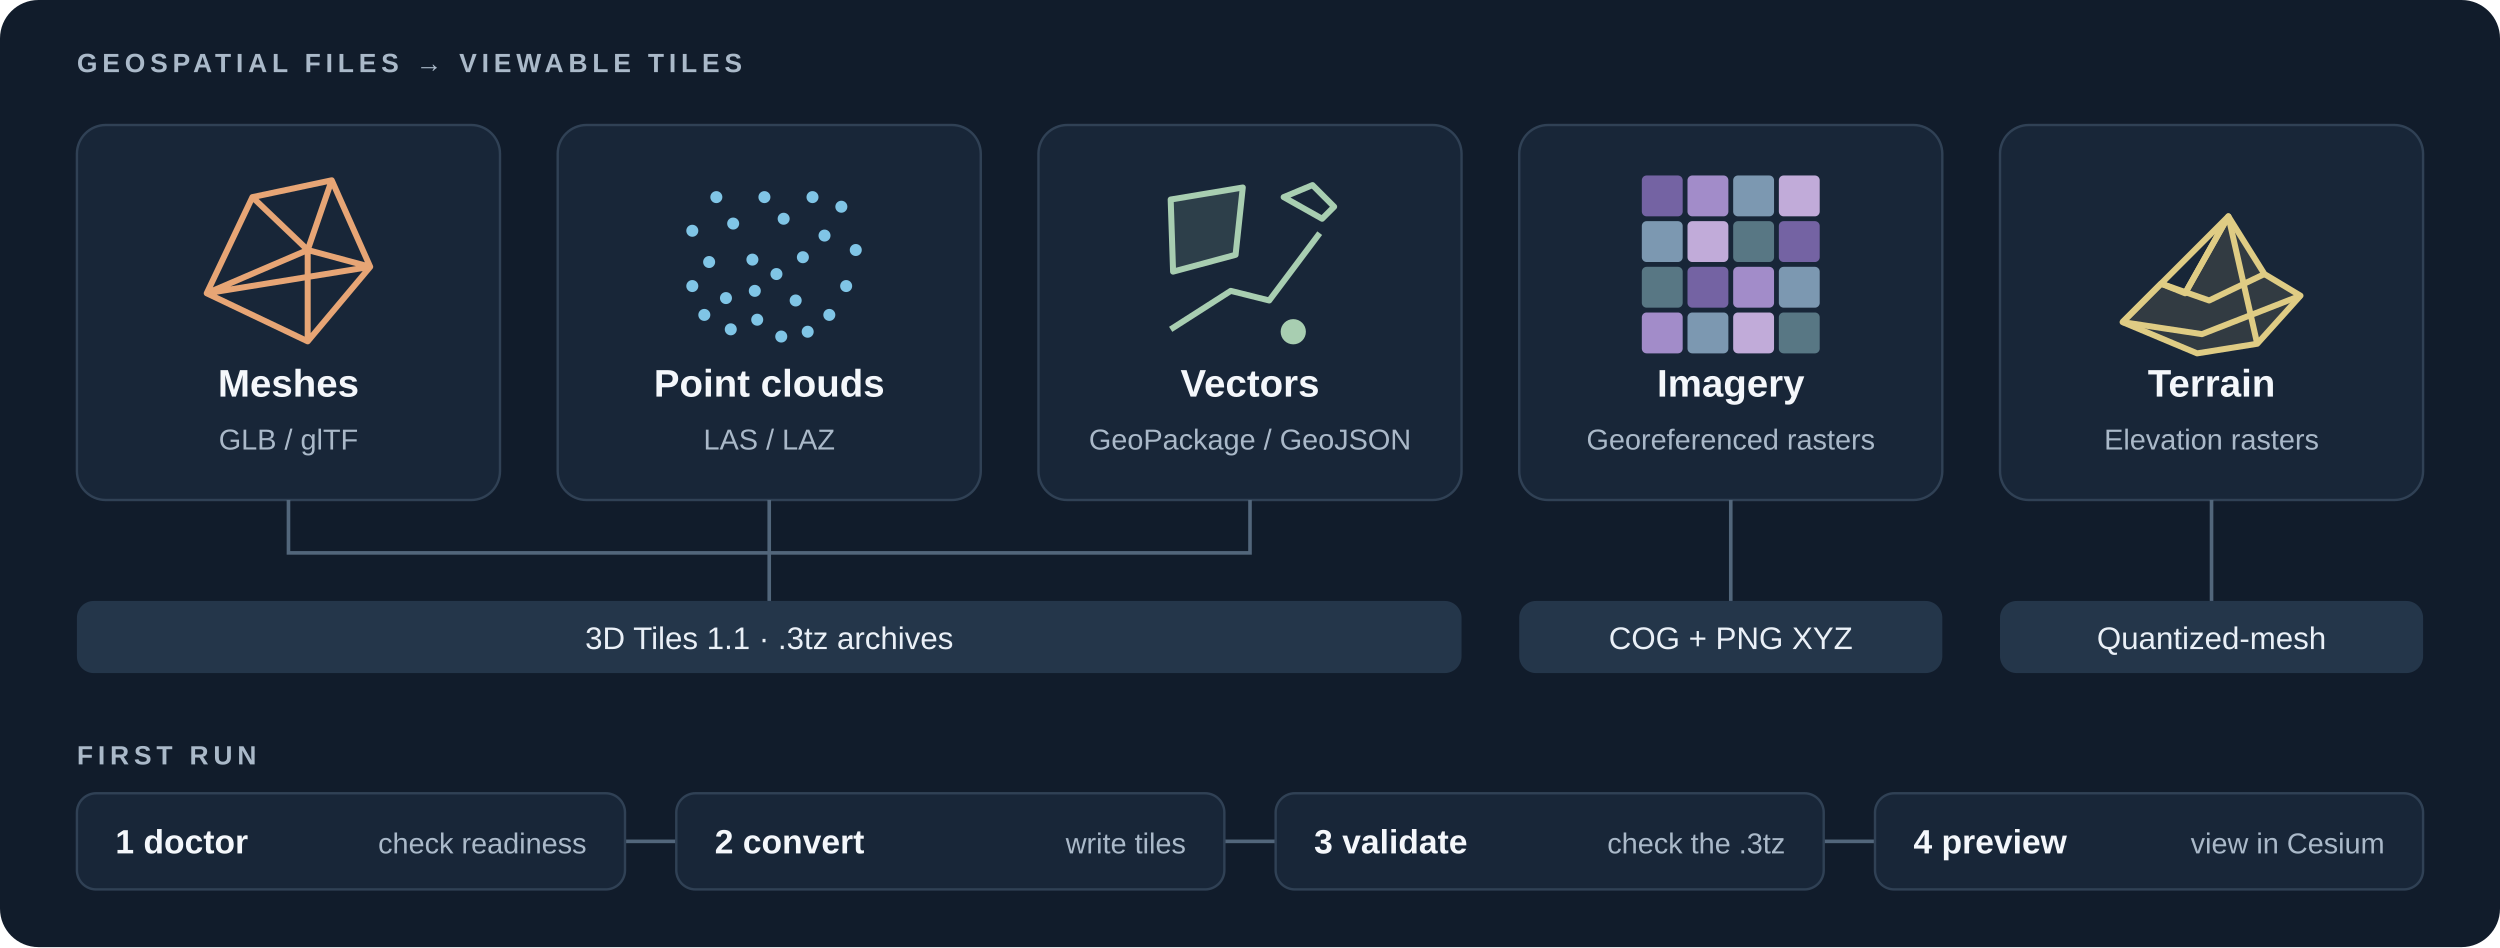
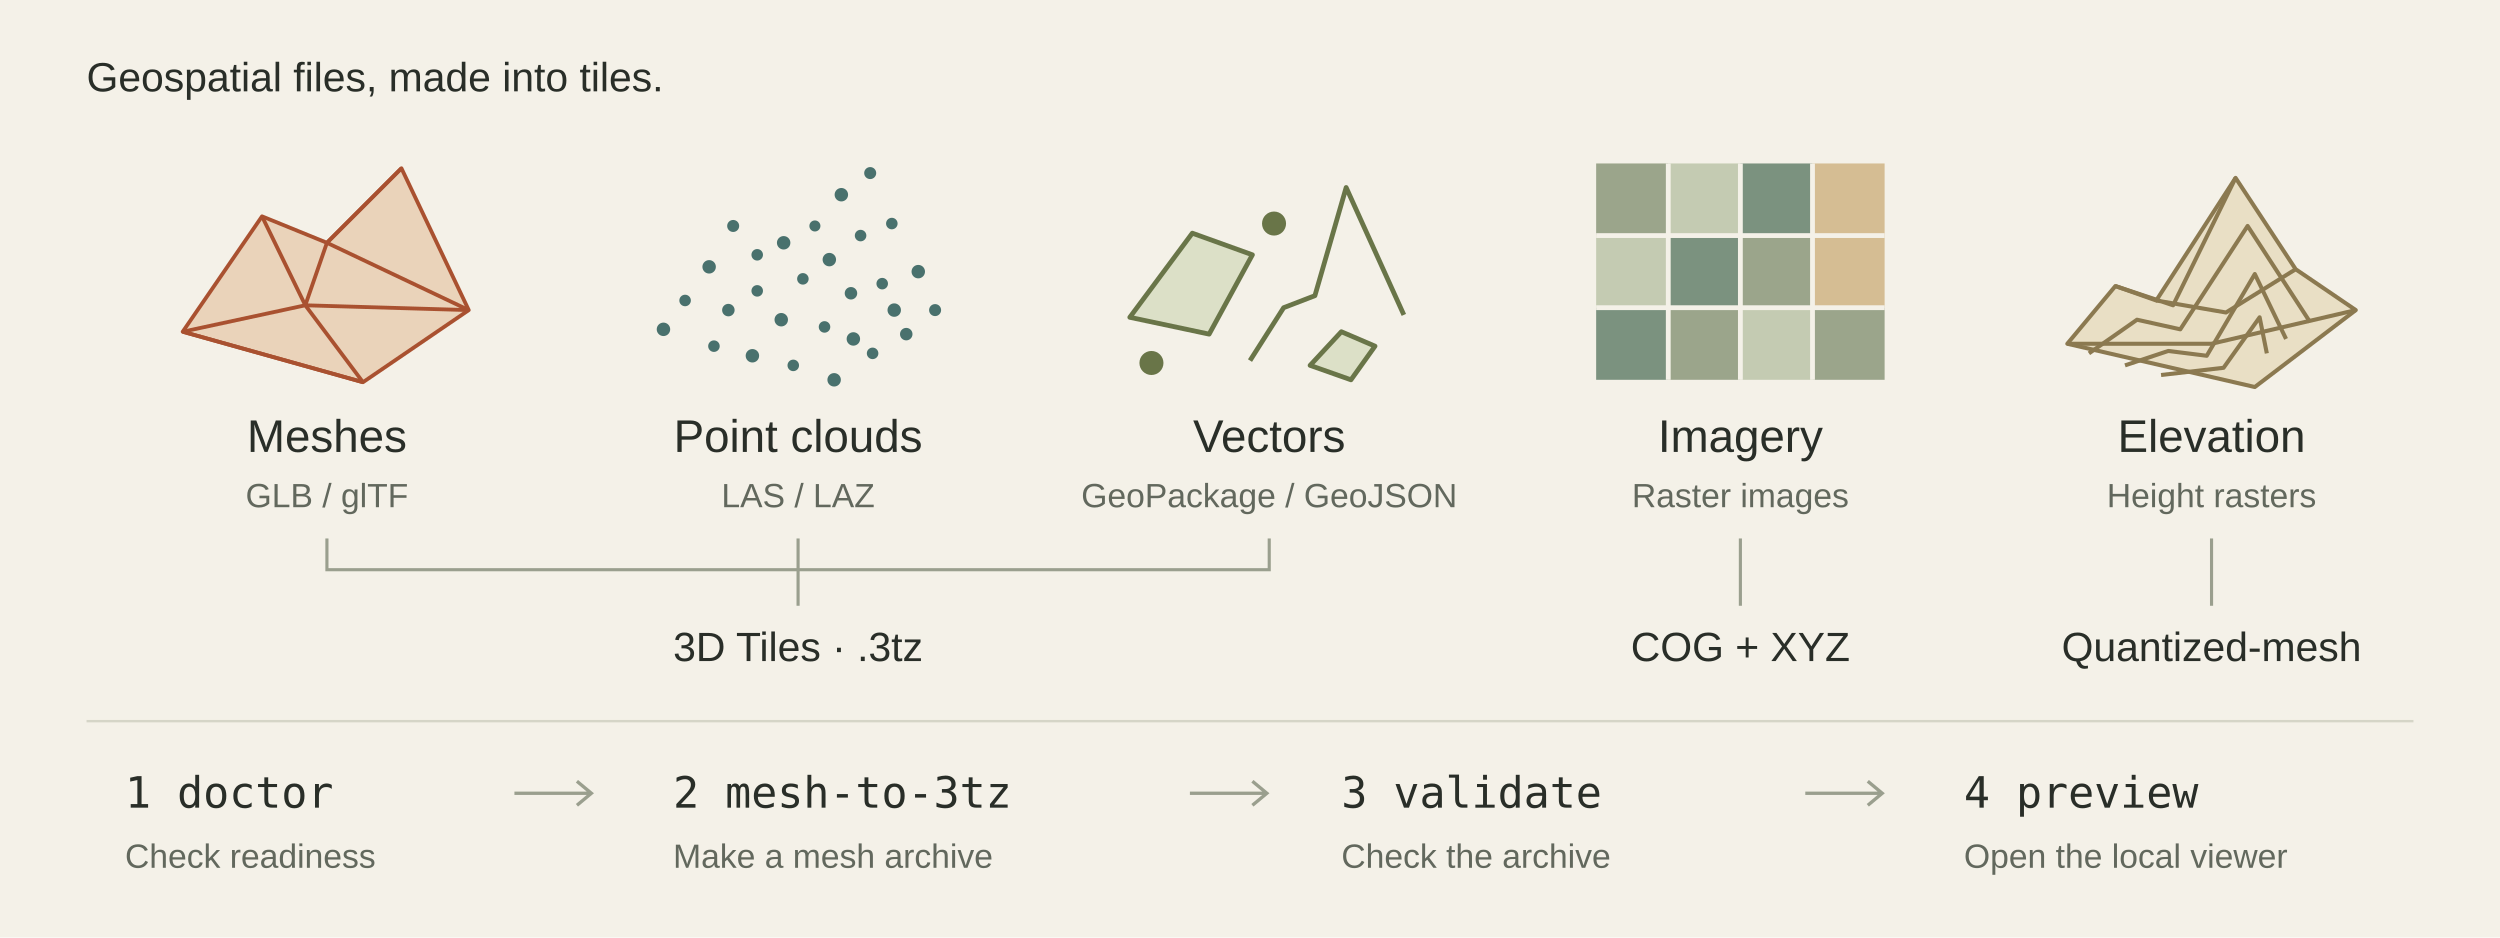
- <svg xmlns="http://www.w3.org/2000/svg" width="1040" height="394" viewBox="0 0 1040 394" role="img" aria-labelledby="title desc">
-   <rect width="1040" height="394" rx="16" fill="#111c2b" />
-   <g font-family="Arial, Helvetica, sans-serif">
-     <text x="32" y="30" fill="#aab9c9" font-size="11" font-weight="600" letter-spacing="2">GEOSPATIAL FILES → VIEWABLE TILES</text>
-     <g transform="translate(32 52)">
-       <rect width="176" height="156" rx="12" fill="#182638" stroke="#304155" />
-       <g transform="translate(48 18)" fill="none" stroke="#e7a575" stroke-width="2.5" stroke-linejoin="round">
-         <path d="M6 52 25 12 58 5 74 41 48 72Z M6 52 48 34 25 12 M48 34 58 5 M48 34 74 41 M48 34 48 72 M6 52 74 41" />
-       </g>
-       <text x="88" y="113" text-anchor="middle" fill="#f4f7fb" font-size="16" font-weight="600">Meshes</text>
-       <text x="88" y="135" text-anchor="middle" fill="#aab9c9" font-size="12">GLB / glTF</text>
+ <svg xmlns="http://www.w3.org/2000/svg" width="1040" height="390" viewBox="0 0 1040 390" role="img" aria-labelledby="title desc">
+   <rect width="1040" height="390" fill="#f4f1e8" />
+   <g font-family="Arial, Helvetica, sans-serif" fill="#292e28">
+     <text x="36" y="38" font-size="17">Geospatial files, made into tiles.</text>
+     <g transform="translate(76 66)" stroke="#a95130" stroke-width="1.6" stroke-linejoin="round">
+       <path d="M0 72 33 24 60 35 91 4 119 63 75 93Z" fill="#ead3ba" />
+       <path d="M0 72 51 61 33 24 M51 61 60 35 91 4 M51 61 119 63 M51 61 75 93 M0 72 75 93 M60 35 119 63" fill="none" />
    </g>
-     <g transform="translate(232 52)">
-       <rect width="176" height="156" rx="12" fill="#182638" stroke="#304155" />
-       <g transform="translate(48 18)" fill="none" stroke="#80c5e6" stroke-width="2.5" stroke-linejoin="round">
-         <circle cx="8" cy="49" r="2.5" fill="#80c5e6" stroke="none" />
-         <circle cx="15" cy="39" r="2.5" fill="#80c5e6" stroke="none" />
-         <circle cx="22" cy="54" r="2.5" fill="#80c5e6" stroke="none" />
-         <circle cx="25" cy="23" r="2.5" fill="#80c5e6" stroke="none" />
-         <circle cx="33" cy="38" r="2.5" fill="#80c5e6" stroke="none" />
-         <circle cx="38" cy="12" r="2.5" fill="#80c5e6" stroke="none" />
-         <circle cx="46" cy="21" r="2.5" fill="#80c5e6" stroke="none" />
-         <circle cx="54" cy="37" r="2.5" fill="#80c5e6" stroke="none" />
-         <circle cx="63" cy="28" r="2.5" fill="#80c5e6" stroke="none" />
-         <circle cx="72" cy="49" r="2.5" fill="#80c5e6" stroke="none" />
-         <circle cx="65" cy="61" r="2.5" fill="#80c5e6" stroke="none" />
-         <circle cx="51" cy="55" r="2.5" fill="#80c5e6" stroke="none" />
-         <circle cx="43" cy="44" r="2.5" fill="#80c5e6" stroke="none" />
-         <circle cx="35" cy="63" r="2.5" fill="#80c5e6" stroke="none" />
-         <circle cx="24" cy="67" r="2.5" fill="#80c5e6" stroke="none" />
-         <circle cx="13" cy="61" r="2.5" fill="#80c5e6" stroke="none" />
-         <circle cx="45" cy="70" r="2.5" fill="#80c5e6" stroke="none" />
-         <circle cx="58" cy="12" r="2.5" fill="#80c5e6" stroke="none" />
-         <circle cx="70" cy="16" r="2.5" fill="#80c5e6" stroke="none" />
-         <circle cx="76" cy="34" r="2.5" fill="#80c5e6" stroke="none" />
-         <circle cx="8" cy="26" r="2.5" fill="#80c5e6" stroke="none" />
-         <circle cx="18" cy="12" r="2.5" fill="#80c5e6" stroke="none" />
-         <circle cx="34" cy="51" r="2.5" fill="#80c5e6" stroke="none" />
-         <circle cx="56" cy="68" r="2.5" fill="#80c5e6" stroke="none" />
-       </g>
-       <text x="88" y="113" text-anchor="middle" fill="#f4f7fb" font-size="16" font-weight="600">Point clouds</text>
-       <text x="88" y="135" text-anchor="middle" fill="#aab9c9" font-size="12">LAS / LAZ</text>
+     <g transform="translate(272 68)" fill="#49716d">
+       <circle cx="4" cy="69" r="2.8" />
+       <circle cx="13" cy="57" r="2.4" />
+       <circle cx="23" cy="43" r="2.8" />
+       <circle cx="33" cy="26" r="2.5" />
+       <circle cx="43" cy="38" r="2.4" />
+       <circle cx="54" cy="33" r="2.8" />
+       <circle cx="67" cy="26" r="2.3" />
+       <circle cx="78" cy="13" r="2.8" />
+       <circle cx="90" cy="4" r="2.5" />
+       <circle cx="99" cy="25" r="2.4" />
+       <circle cx="110" cy="45" r="2.8" />
+       <circle cx="117" cy="61" r="2.5" />
+       <circle cx="105" cy="71" r="2.6" />
+       <circle cx="91" cy="79" r="2.4" />
+       <circle cx="75" cy="90" r="2.8" />
+       <circle cx="58" cy="84" r="2.4" />
+       <circle cx="41" cy="80" r="2.8" />
+       <circle cx="25" cy="76" r="2.4" />
+       <circle cx="31" cy="61" r="2.6" />
+       <circle cx="43" cy="53" r="2.4" />
+       <circle cx="53" cy="65" r="2.8" />
+       <circle cx="62" cy="48" r="2.4" />
+       <circle cx="73" cy="40" r="2.8" />
+       <circle cx="86" cy="30" r="2.4" />
+       <circle cx="82" cy="54" r="2.6" />
+       <circle cx="95" cy="50" r="2.4" />
+       <circle cx="100" cy="61" r="2.8" />
+       <circle cx="71" cy="68" r="2.4" />
+       <circle cx="83" cy="73" r="2.8" />
    </g>
-     <g transform="translate(432 52)">
-       <rect width="176" height="156" rx="12" fill="#182638" stroke="#304155" />
-       <g transform="translate(48 18)" fill="none" stroke="#a8ceb1" stroke-width="2.5" stroke-linejoin="round">
-         <path d="M7 13 37 8 34 36 8 43Z" fill="#a8ceb1" fill-opacity=".15" />
-         <path d="M7 67 32 51 48 55 69 27 M54 12 66 7 75 16 70 21Z" />
-         <circle cx="58" cy="68" r="4" fill="#a8ceb1" />
-       </g>
-       <text x="88" y="113" text-anchor="middle" fill="#f4f7fb" font-size="16" font-weight="600">Vectors</text>
-       <text x="88" y="135" text-anchor="middle" fill="#aab9c9" font-size="12">GeoPackage / GeoJSON</text>
+     <g transform="translate(468 70)" stroke="#697548" stroke-width="2" stroke-linejoin="round">
+       <path d="M2 62 28 27 53 36 35 69Z" fill="#dce0c7" />
+       <path d="M52 80 66 58 79 53 92 8 116 61" fill="none" />
+       <path d="M77 82 90 68 104 74 94 88Z" fill="#dce0c7" />
+       <circle cx="11" cy="81" r="4" fill="#697548" />
+       <circle cx="62" cy="23" r="4" fill="#697548" />
    </g>
-     <g transform="translate(632 52)">
-       <rect width="176" height="156" rx="12" fill="#182638" stroke="#304155" />
-       <g transform="translate(48 18)" fill="none" stroke="#c1abd9" stroke-width="2.5" stroke-linejoin="round">
-         <rect x="3" y="3" width="17" height="17" rx="2" fill="#7463a3" stroke="none" />
-         <rect x="22" y="3" width="17" height="17" rx="2" fill="#a28cc9" stroke="none" />
-         <rect x="41" y="3" width="17" height="17" rx="2" fill="#7c98b1" stroke="none" />
-         <rect x="60" y="3" width="17" height="17" rx="2" fill="#c1abd9" stroke="none" />
-         <rect x="3" y="22" width="17" height="17" rx="2" fill="#7c98b1" stroke="none" />
-         <rect x="22" y="22" width="17" height="17" rx="2" fill="#c1abd9" stroke="none" />
-         <rect x="41" y="22" width="17" height="17" rx="2" fill="#587784" stroke="none" />
-         <rect x="60" y="22" width="17" height="17" rx="2" fill="#7463a3" stroke="none" />
-         <rect x="3" y="41" width="17" height="17" rx="2" fill="#587784" stroke="none" />
-         <rect x="22" y="41" width="17" height="17" rx="2" fill="#7463a3" stroke="none" />
-         <rect x="41" y="41" width="17" height="17" rx="2" fill="#a28cc9" stroke="none" />
-         <rect x="60" y="41" width="17" height="17" rx="2" fill="#7c98b1" stroke="none" />
-         <rect x="3" y="60" width="17" height="17" rx="2" fill="#a28cc9" stroke="none" />
-         <rect x="22" y="60" width="17" height="17" rx="2" fill="#7c98b1" stroke="none" />
-         <rect x="41" y="60" width="17" height="17" rx="2" fill="#c1abd9" stroke="none" />
-         <rect x="60" y="60" width="17" height="17" rx="2" fill="#587784" stroke="none" />
-       </g>
-       <text x="88" y="113" text-anchor="middle" fill="#f4f7fb" font-size="16" font-weight="600">Imagery</text>
-       <text x="88" y="135" text-anchor="middle" fill="#aab9c9" font-size="12">Georeferenced rasters</text>
+     <g transform="translate(664 68)">
+       <path d="M0 0H30V30H0Z M60 30H90V60H60Z M30 60H60V90H30Z M90 60H120V90H90Z" fill="#9ba58b" />
+       <path d="M30 0H60V30H30Z M0 30H30V60H0Z M60 60H90V90H60Z" fill="#c4cbb2" />
+       <path d="M60 0H90V30H60Z M30 30H60V60H30Z M0 60H30V90H0Z" fill="#7b927f" />
+       <path d="M90 0H120V30H90Z M90 30H120V60H90Z" fill="#d5bd93" />
+       <path d="M0 30H120 M0 60H120 M30 0V90 M60 0V90 M90 0V90" stroke="#f4f1e8" stroke-width="2" />
    </g>
-     <g transform="translate(832 52)">
-       <rect width="176" height="156" rx="12" fill="#182638" stroke="#304155" />
-       <g transform="translate(48 18)" fill="none" stroke="#dfcc84" stroke-width="2.5" stroke-linejoin="round">
-         <path d="M3 64 19 48 29 52 47 20 62 44 77 53 59 73 34 77Z" fill="#dfcc84" fill-opacity=".13" />
-         <path d="M3 64 36 69 77 53 M19 48 39 55 62 44 M29 52 47 20 59 73 M3 64 47 20" />
-       </g>
-       <text x="88" y="113" text-anchor="middle" fill="#f4f7fb" font-size="16" font-weight="600">Terrain</text>
-       <text x="88" y="135" text-anchor="middle" fill="#aab9c9" font-size="12">Elevation rasters</text>
+     <g transform="translate(860 67)" stroke="#8b7950" stroke-width="1.7" fill="none" stroke-linejoin="round">
+       <path d="M0 76 20 52 37 58 70 7 95 45 120 62 78 94Z" fill="#e9dfc5" />
+       <path d="M9 80 29 66 47 70 75 27 101 67 M24 85 42 79 58 81 78 47 91 74 M39 89 65 86 80 65 83 80" />
+       <path d="M20 52 44 60 70 7 M37 58 66 63 95 45 M0 76 60 76 120 62" />
    </g>
-     <g fill="none" stroke="#52667b" stroke-width="1.5">
-       <path d="M120 208V230H520V208 M320 208V250 M720 208V250 M920 208V250" />
+     <g text-anchor="middle" font-size="19">
+       <text x="136" y="188">Meshes</text>
+       <text x="332" y="188">Point clouds</text>
+       <text x="528" y="188">Vectors</text>
+       <text x="724" y="188">Imagery</text>
+       <text x="920" y="188">Elevation</text>
    </g>
-     <g font-size="13" text-anchor="middle">
-       <rect x="32" y="250" width="576" height="30" rx="7" fill="#24364a" />
-       <text x="320" y="270" fill="#eaf0f7">3D Tiles 1.1 · .3tz archives</text>
-       <rect x="632" y="250" width="176" height="30" rx="7" fill="#24364a" />
-       <text x="720" y="270" fill="#eaf0f7">COG + PNG XYZ</text>
-       <rect x="832" y="250" width="176" height="30" rx="7" fill="#24364a" />
-       <text x="920" y="270" fill="#eaf0f7">Quantized-mesh</text>
+     <g text-anchor="middle" font-size="14" fill="#62685d">
+       <text x="136" y="211">GLB / glTF</text>
+       <text x="332" y="211">LAS / LAZ</text>
+       <text x="528" y="211">GeoPackage / GeoJSON</text>
+       <text x="724" y="211">Raster images</text>
+       <text x="920" y="211">Height rasters</text>
    </g>
-     <text x="32" y="318" fill="#aab9c9" font-size="11" font-weight="600" letter-spacing="2">FIRST RUN</text>
-     <path d="M32 350H1008" stroke="#52667b" stroke-width="1.5" />
-     <g transform="translate(32 330)">
-       <rect width="228" height="40" rx="8" fill="#182638" stroke="#304155" />
-       <text x="16" y="25" fill="#f4f7fb" font-size="14" font-weight="600">1  doctor</text>
-       <text x="212" y="25" text-anchor="end" fill="#aab9c9" font-size="12">check readiness</text>
+     <g stroke="#9a9f8e" fill="none" stroke-width="1.3">
+       <path d="M136 224V237H528V224 M332 224V252 M724 224V252 M920 224V252" />
    </g>
-     <g transform="translate(281.333 330)">
-       <rect width="228" height="40" rx="8" fill="#182638" stroke="#304155" />
-       <text x="16" y="25" fill="#f4f7fb" font-size="14" font-weight="600">2  convert</text>
-       <text x="212" y="25" text-anchor="end" fill="#aab9c9" font-size="12">write tiles</text>
+     <g text-anchor="middle" font-size="17">
+       <text x="332" y="275">3D Tiles · .3tz</text>
+       <text x="724" y="275">COG + XYZ</text>
+       <text x="920" y="275">Quantized-mesh</text>
    </g>
-     <g transform="translate(530.667 330)">
-       <rect width="228" height="40" rx="8" fill="#182638" stroke="#304155" />
-       <text x="16" y="25" fill="#f4f7fb" font-size="14" font-weight="600">3  validate</text>
-       <text x="212" y="25" text-anchor="end" fill="#aab9c9" font-size="12">check the .3tz</text>
+     <path d="M36 300H1004" stroke="#d5d5c7" />
+     <g font-family="monospace" font-size="18">
+       <text x="52" y="336">1 doctor</text>
+       <text x="280" y="336">2 mesh-to-3tz</text>
+       <text x="558" y="336">3 validate</text>
+       <text x="817" y="336">4 preview</text>
    </g>
-     <g transform="translate(780 330)">
-       <rect width="228" height="40" rx="8" fill="#182638" stroke="#304155" />
-       <text x="16" y="25" fill="#f4f7fb" font-size="14" font-weight="600">4  preview</text>
-       <text x="212" y="25" text-anchor="end" fill="#aab9c9" font-size="12">view in Cesium</text>
+     <g font-size="14" fill="#62685d">
+       <text x="52" y="361">Check readiness</text>
+       <text x="280" y="361">Make a mesh archive</text>
+       <text x="558" y="361">Check the archive</text>
+       <text x="817" y="361">Open the local viewer</text>
+     </g>
+     <g stroke="#9a9f8e" stroke-width="1.4" fill="none">
+       <path d="M214 330h32m-6-5 6 5-6 5 M495 330h32m-6-5 6 5-6 5 M751 330h32m-6-5 6 5-6 5" />
    </g>
  </g>
</svg>
